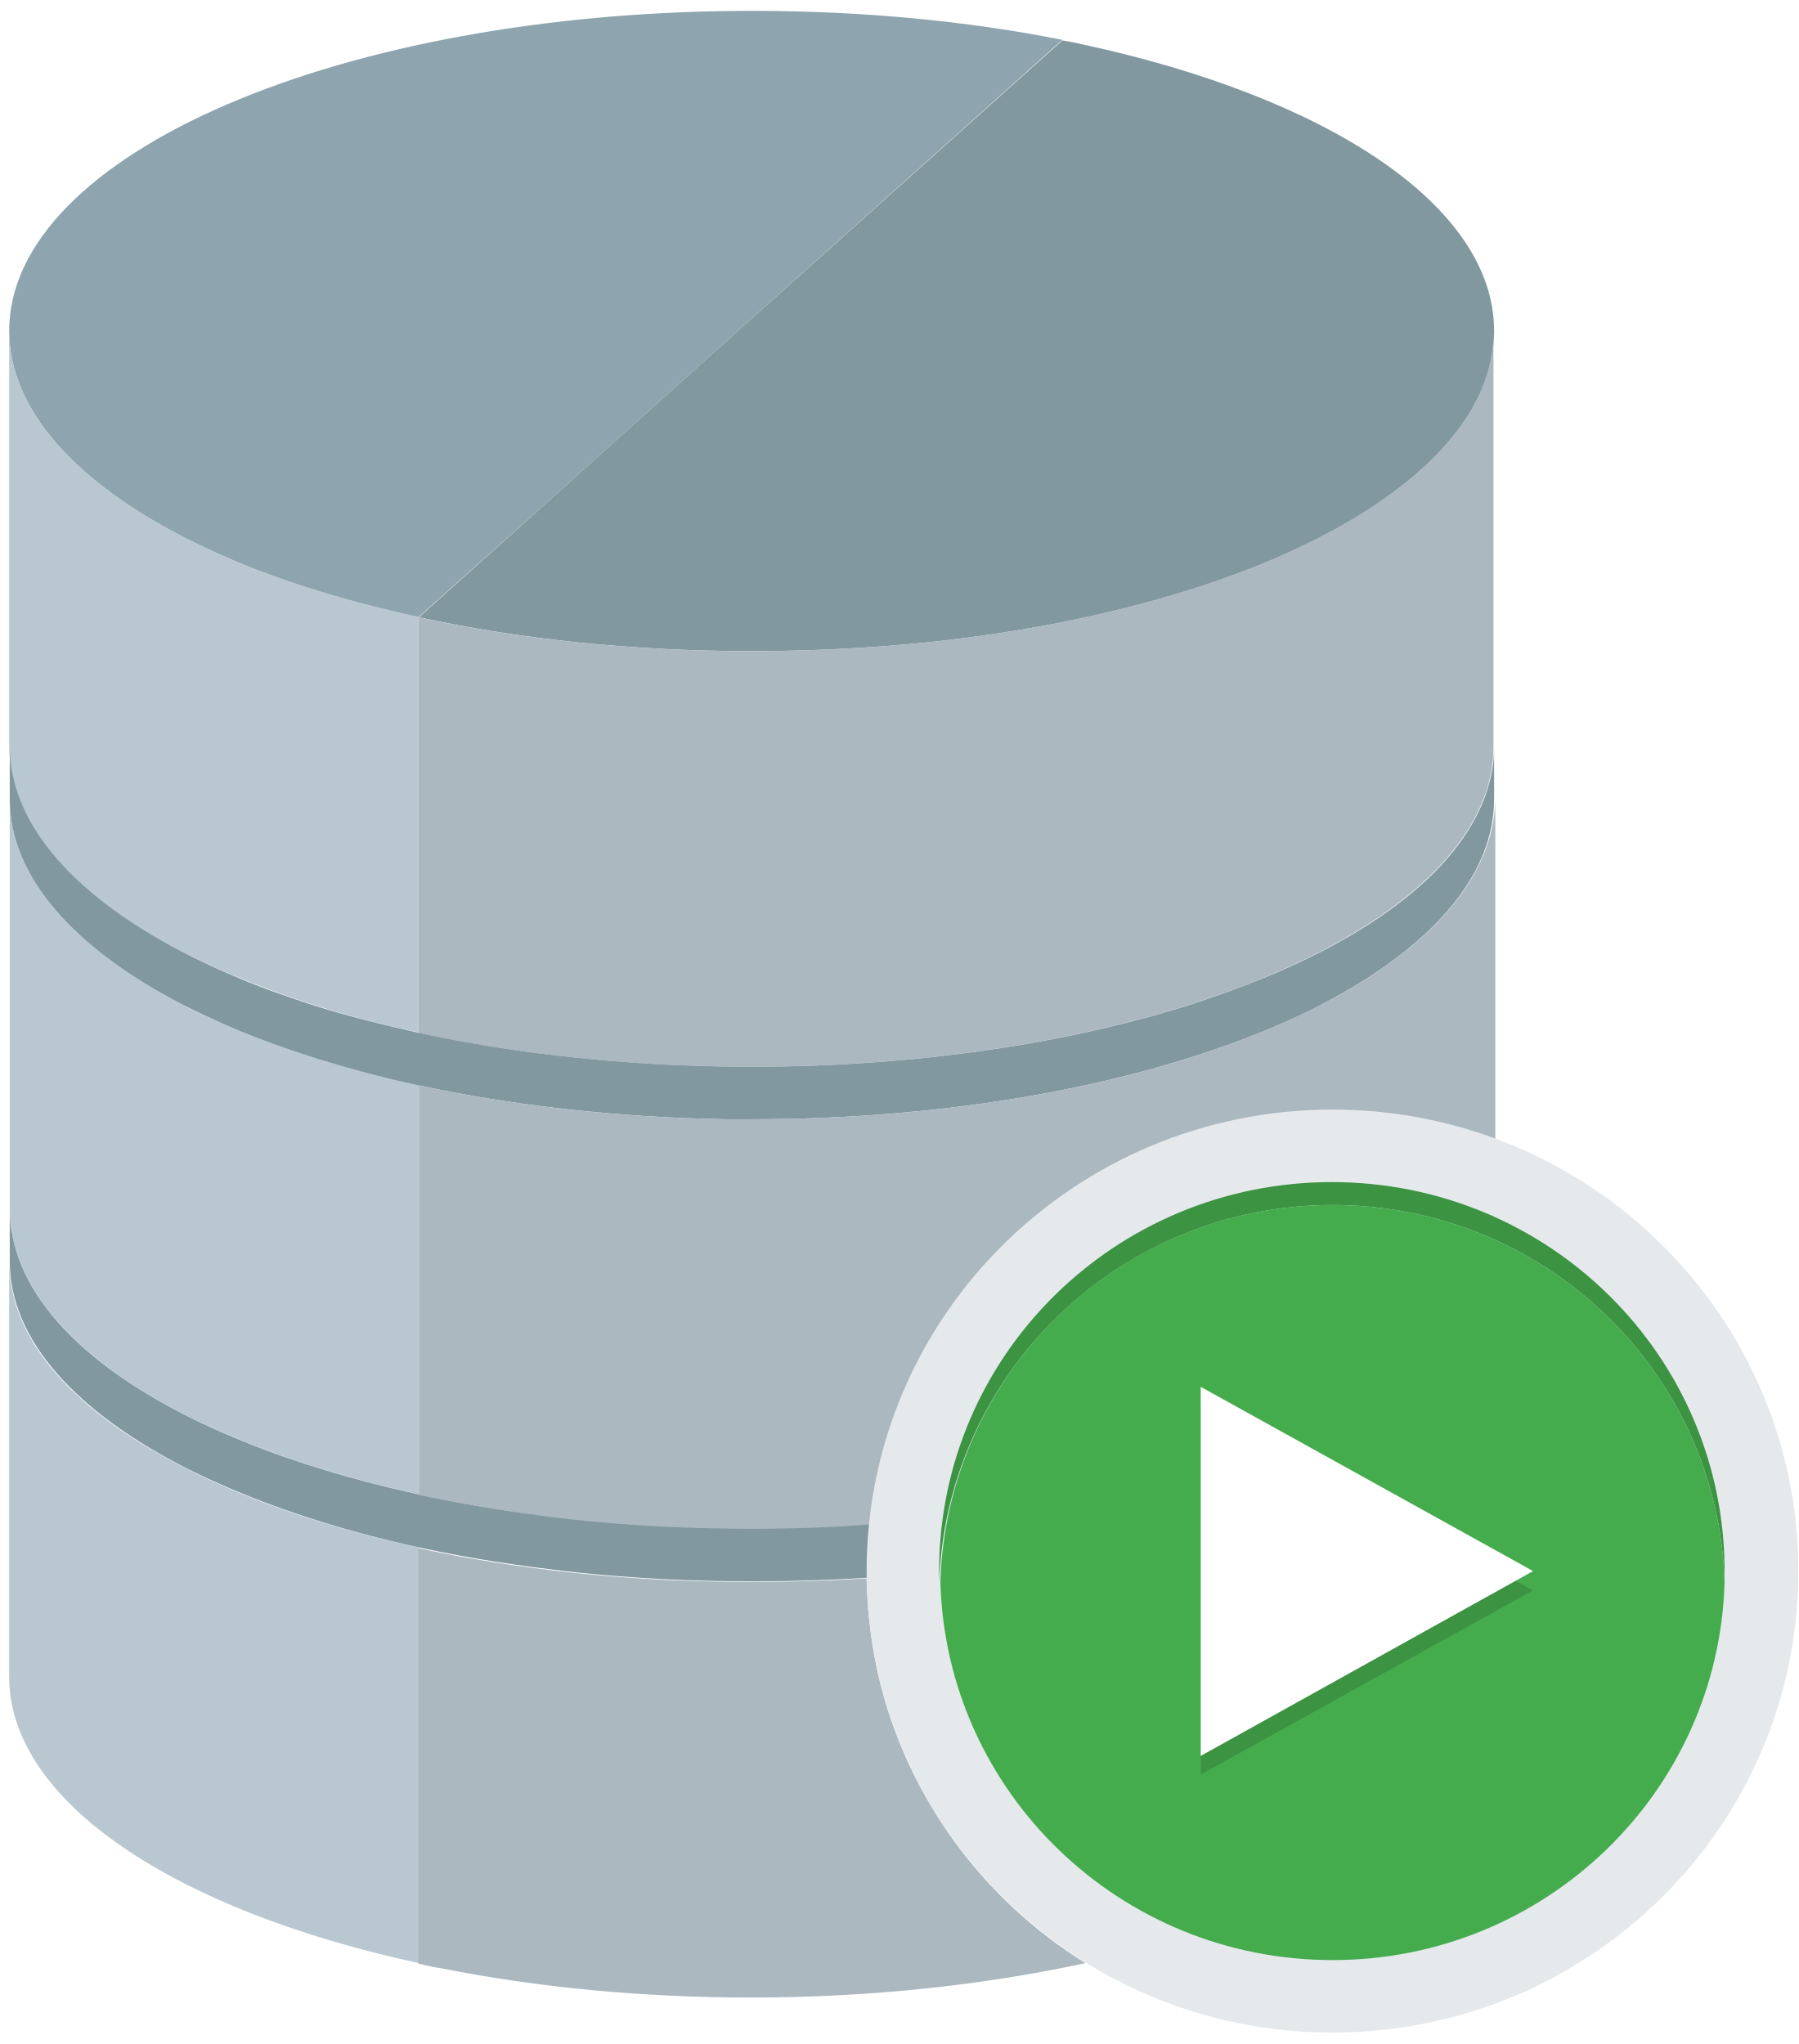
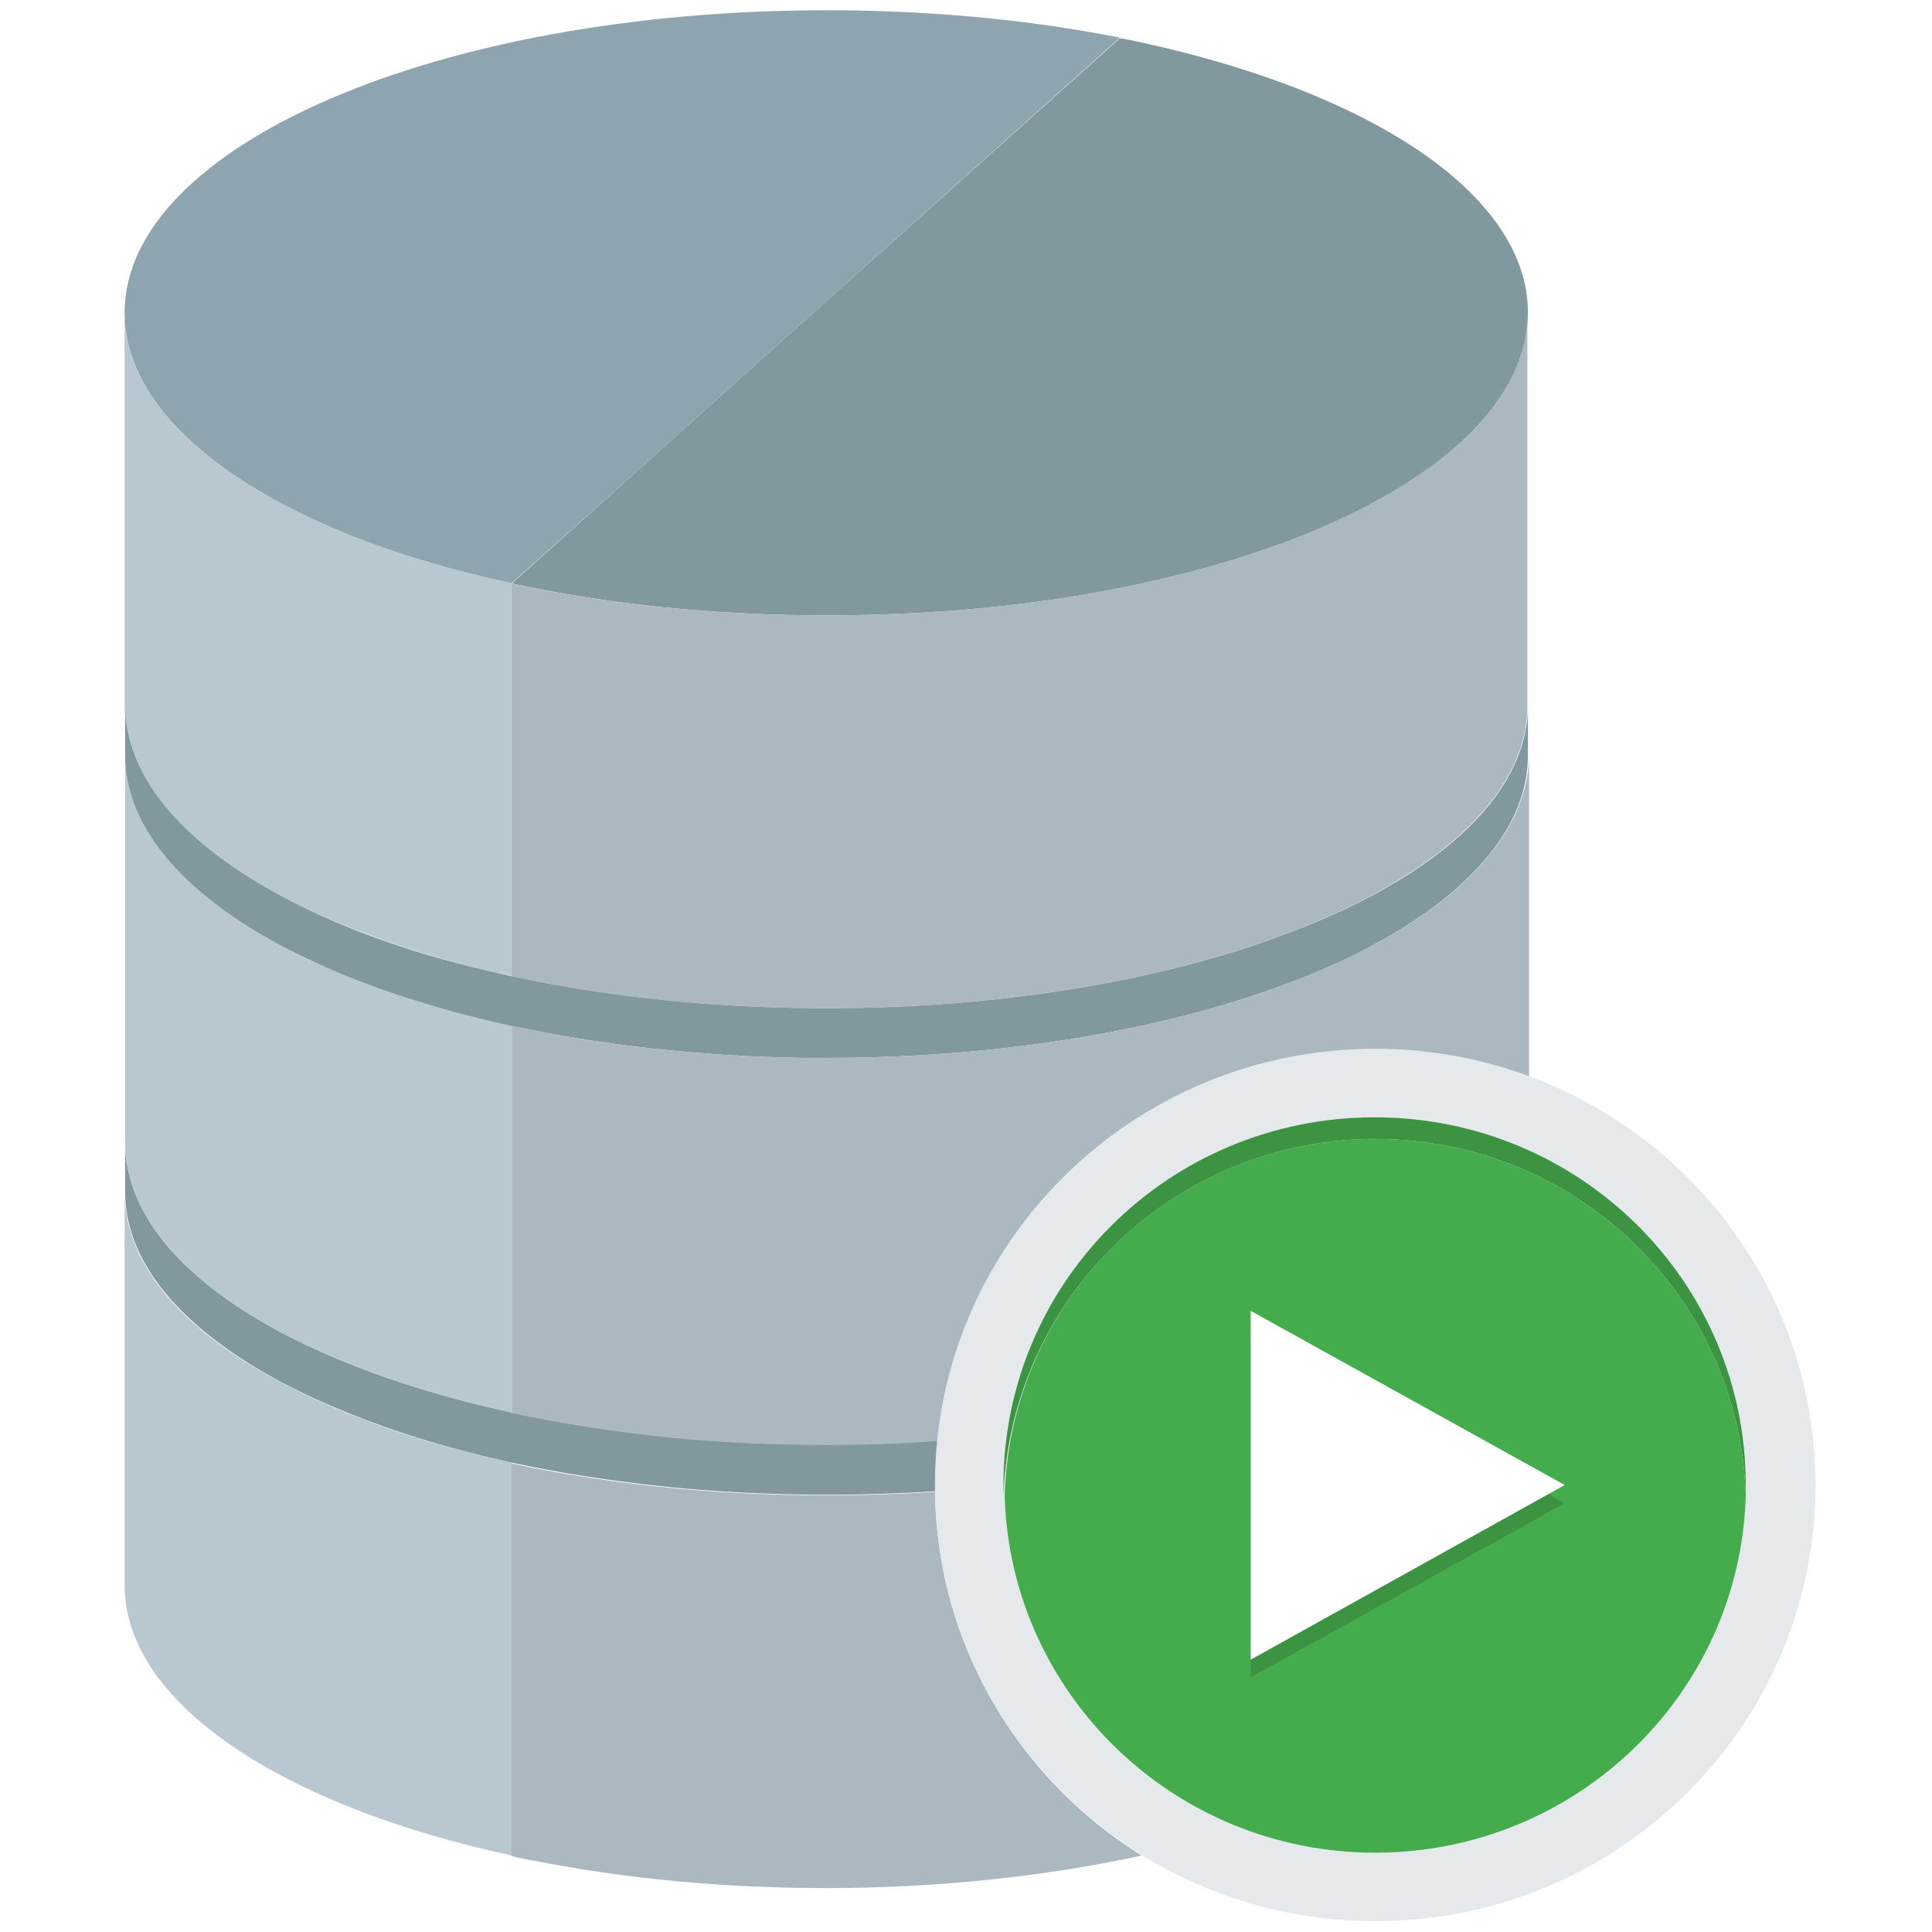
- <svg xmlns="http://www.w3.org/2000/svg" width="px" height="100px" viewBox="0 0 88 100" version="1.1">
+ <svg xmlns="http://www.w3.org/2000/svg" width="100px" height="100px" viewBox="0 0 88 100" version="1.1">
  <g id="surface1">
    <path style=" stroke:none;fill-rule:nonzero;fill:rgb(72.549%,78.431%,81.569%);fill-opacity:1;" d="M 9.156 71.867 C 3.73 69.148 0.449 65.605 0.449 61.703 L 0.449 82.035 C 0.449 88.152 8.59 93.473 20.492 96.043 L 20.492 75.711 C 16.137 74.766 12.289 73.465 9.156 71.867 Z M 9.156 71.867 " />
    <path style=" stroke:none;fill-rule:nonzero;fill:rgb(72.549%,78.431%,81.569%);fill-opacity:1;" d="M 11.664 50.414 C 10.68 50 9.727 49.586 8.859 49.113 C 3.641 46.395 0.477 42.906 0.477 39.094 L 0.477 59.102 C 0.477 59.547 0.535 59.961 0.598 60.402 C 1.371 64.422 5.609 67.996 12.051 70.566 C 14.559 71.574 17.391 72.43 20.492 73.109 L 20.492 53.074 C 17.242 52.395 14.258 51.477 11.664 50.414 Z M 11.664 50.414 " />
    <path style=" stroke:none;fill-rule:nonzero;fill:rgb(55.686%,64.706%,68.627%);fill-opacity:1;" d="M 36.781 0.531 C 16.707 0.531 0.449 7.535 0.449 16.191 C 0.449 20.062 3.73 23.609 9.129 26.359 C 10.023 26.801 10.977 27.246 11.992 27.66 C 14.496 28.664 17.363 29.52 20.465 30.199 L 27.445 23.965 L 30.664 21.066 L 36.094 16.191 L 51.965 1.949 C 47.34 1.031 42.211 0.531 36.781 0.531 Z M 36.781 0.531 " />
    <path style=" stroke:none;fill-rule:nonzero;fill:rgb(72.549%,78.431%,81.569%);fill-opacity:1;" d="M 12.023 27.66 C 11.008 27.246 10.055 26.832 9.156 26.359 C 3.73 23.609 0.449 20.062 0.449 16.191 L 0.449 36.496 C 0.449 36.938 0.508 37.352 0.566 37.797 C 1.312 41.727 5.398 45.242 11.633 47.812 C 12.766 48.285 13.93 48.699 15.184 49.113 C 16.855 49.645 18.613 50.117 20.465 50.504 L 20.465 30.172 C 17.391 29.52 14.527 28.664 12.023 27.66 Z M 12.023 27.66 " />
    <path style=" stroke:none;fill-rule:nonzero;fill:rgb(67.059%,72.157%,75.294%);fill-opacity:1;" d="M 42.984 82.062 C 42.629 80.496 42.418 78.871 42.391 77.219 C 40.57 77.336 38.691 77.395 36.75 77.395 C 33.77 77.395 30.875 77.246 28.102 76.953 C 25.414 76.656 22.879 76.273 20.465 75.738 L 20.465 96.07 C 20.852 96.16 21.238 96.25 21.656 96.309 C 26.25 97.223 31.383 97.727 36.75 97.727 C 42.629 97.727 48.176 97.105 53.098 96.043 C 48.086 92.938 44.387 87.945 42.984 82.062 Z M 42.984 82.062 " />
    <path style=" stroke:none;fill-rule:nonzero;fill:rgb(50.588%,59.608%,62.353%);fill-opacity:1;" d="M 53.008 2.184 C 52.652 2.098 52.324 2.035 51.965 1.977 L 36.094 16.191 L 30.664 21.066 L 27.445 23.965 L 20.492 30.199 C 25.387 31.266 30.934 31.855 36.781 31.855 C 38.988 31.855 41.137 31.766 43.223 31.617 C 50.234 31.086 56.559 29.668 61.57 27.66 C 62.586 27.246 63.539 26.832 64.434 26.359 C 69.832 23.609 73.086 20.062 73.086 16.191 C 73.086 10.047 64.91 4.754 53.008 2.184 Z M 53.008 2.184 " />
    <path style=" stroke:none;fill-rule:nonzero;fill:rgb(67.059%,72.157%,75.294%);fill-opacity:1;" d="M 64.402 26.359 C 63.508 26.801 62.555 27.246 61.539 27.66 C 56.527 29.668 50.234 31.086 43.195 31.617 C 41.105 31.766 38.957 31.855 36.75 31.855 C 30.906 31.855 25.355 31.266 20.465 30.199 L 20.465 50.531 C 25.238 51.566 30.637 52.156 36.332 52.188 C 36.484 52.188 36.602 52.188 36.75 52.188 C 44.836 52.188 52.293 51.035 58.32 49.113 C 59.57 48.699 60.766 48.285 61.867 47.812 C 68.074 45.242 72.191 41.727 72.938 37.797 C 73.023 37.383 73.055 36.938 73.055 36.496 L 73.055 16.191 C 73.086 20.062 69.832 23.609 64.402 26.359 Z M 64.402 26.359 " />
    <path style=" stroke:none;fill-rule:nonzero;fill:rgb(50.588%,59.608%,62.353%);fill-opacity:1;" d="M 72.965 37.797 C 72.219 41.727 68.133 45.242 61.898 47.812 C 60.766 48.285 59.602 48.699 58.348 49.113 C 52.324 51.035 44.863 52.188 36.781 52.188 C 36.633 52.188 36.512 52.188 36.363 52.188 C 30.664 52.156 25.266 51.566 20.492 50.531 C 18.645 50.117 16.883 49.676 15.215 49.145 C 13.961 48.73 12.766 48.316 11.664 47.844 C 5.43 45.242 1.344 41.727 0.598 37.797 C 0.508 37.383 0.477 36.938 0.477 36.496 L 0.477 39.094 C 0.477 42.906 3.641 46.395 8.859 49.113 C 9.727 49.559 10.68 50 11.664 50.414 C 14.258 51.477 17.242 52.395 20.492 53.102 C 25.027 54.078 30.129 54.668 35.5 54.758 C 35.914 54.758 36.332 54.758 36.781 54.758 C 46.535 54.758 55.367 53.102 61.898 50.414 C 62.883 50 63.836 49.586 64.703 49.113 C 69.922 46.395 73.086 42.906 73.086 39.094 L 73.086 36.496 C 73.086 36.938 73.055 37.383 72.965 37.797 Z M 72.965 37.797 " />
    <path style=" stroke:none;fill-rule:nonzero;fill:rgb(50.588%,59.608%,62.353%);fill-opacity:1;" d="M 72.965 60.402 C 72.25 64.156 68.492 67.523 62.734 70.066 C 62.348 70.242 61.93 70.422 61.512 70.566 C 60.617 70.922 59.719 71.25 58.734 71.574 C 55.039 72.785 50.773 73.699 46.148 74.234 C 44.953 74.379 43.73 74.469 42.48 74.559 C 40.598 74.676 38.691 74.766 36.75 74.766 C 34.066 74.766 31.441 74.648 28.938 74.41 C 25.953 74.113 23.117 73.699 20.465 73.109 C 17.363 72.43 14.527 71.574 12.023 70.566 C 5.609 67.996 1.344 64.422 0.598 60.402 C 0.508 59.988 0.477 59.547 0.477 59.102 L 0.477 61.703 C 0.477 65.574 3.758 69.121 9.188 71.867 C 12.32 73.434 16.168 74.766 20.523 75.711 C 22.941 76.242 25.477 76.625 28.16 76.922 C 30.934 77.219 33.828 77.367 36.812 77.367 C 38.719 77.367 40.598 77.305 42.449 77.188 C 43.672 77.098 44.863 77.012 46.027 76.863 C 50.711 76.332 55.039 75.414 58.797 74.172 C 60.855 73.492 62.762 72.727 64.434 71.867 C 64.703 71.723 64.973 71.574 65.238 71.453 C 70.16 68.797 73.113 65.398 73.113 61.703 L 73.113 59.133 C 73.113 59.281 73.086 59.398 73.086 59.547 C 73.055 59.84 73.023 60.137 72.965 60.402 Z M 72.965 60.402 " />
    <path style=" stroke:none;fill-rule:nonzero;fill:rgb(67.059%,72.157%,75.294%);fill-opacity:1;" d="M 64.703 49.113 C 63.836 49.559 62.883 50 61.898 50.414 C 55.367 53.102 46.535 54.758 36.781 54.758 C 36.363 54.758 35.945 54.758 35.5 54.758 C 30.098 54.668 25.027 54.078 20.492 53.102 L 20.492 73.141 C 23.148 73.699 25.98 74.145 28.965 74.441 C 31.473 74.676 34.098 74.793 36.781 74.793 C 38.719 74.793 40.66 74.734 42.508 74.586 C 43.762 74.5 44.984 74.379 46.176 74.262 C 50.801 73.73 55.066 72.812 58.766 71.602 C 59.719 71.277 60.645 70.953 61.539 70.598 C 61.957 70.422 62.348 70.273 62.762 70.094 C 68.52 67.555 72.281 64.184 72.996 60.434 C 73.055 60.137 73.086 59.84 73.113 59.547 C 73.113 59.398 73.145 59.281 73.145 59.133 L 73.145 39.094 C 73.086 42.906 69.953 46.395 64.703 49.113 Z M 64.703 49.113 " />
    <path style=" stroke:none;fill-rule:nonzero;fill:rgb(89.804%,91.373%,92.549%);fill-opacity:1;" d="M 87.969 76.863 C 87.969 89.332 77.766 99.441 65.18 99.441 C 52.594 99.441 42.391 89.332 42.391 76.863 C 42.391 64.395 52.594 54.285 65.18 54.285 C 77.766 54.285 87.969 64.395 87.969 76.863 Z M 87.969 76.863 " />
    <path style=" stroke:none;fill-rule:nonzero;fill:rgb(23.529%,58.039%,26.275%);fill-opacity:1;" d="M 65.18 58.953 C 75.59 58.953 84.062 67.168 84.359 77.426 C 84.359 77.246 84.359 77.039 84.359 76.863 C 84.359 66.344 75.77 57.832 65.148 57.832 C 54.531 57.832 45.938 66.344 45.938 76.863 C 45.938 77.039 45.938 77.246 45.938 77.426 C 46.297 67.199 54.77 58.953 65.18 58.953 Z M 65.18 58.953 " />
    <path style=" stroke:none;fill-rule:nonzero;fill:rgb(27.059%,67.451%,30.588%);fill-opacity:1;" d="M 65.18 95.895 C 75.59 95.895 84.062 87.68 84.359 77.426 C 84.062 67.168 75.59 58.953 65.18 58.953 C 54.77 58.953 46.297 67.168 46 77.426 C 46.297 87.68 54.77 95.895 65.18 95.895 Z M 65.18 95.895 " />
    <path style=" stroke:none;fill-rule:nonzero;fill:rgb(23.529%,58.039%,26.275%);fill-opacity:1;" d="M 74.992 77.809 L 58.734 68.797 L 58.734 86.82 Z M 74.992 77.809 " />
    <path style=" stroke:none;fill-rule:nonzero;fill:rgb(100%,100%,100%);fill-opacity:1;" d="M 74.992 76.863 L 58.734 67.848 L 58.734 85.906 Z M 74.992 76.863 " />
  </g>
</svg>
